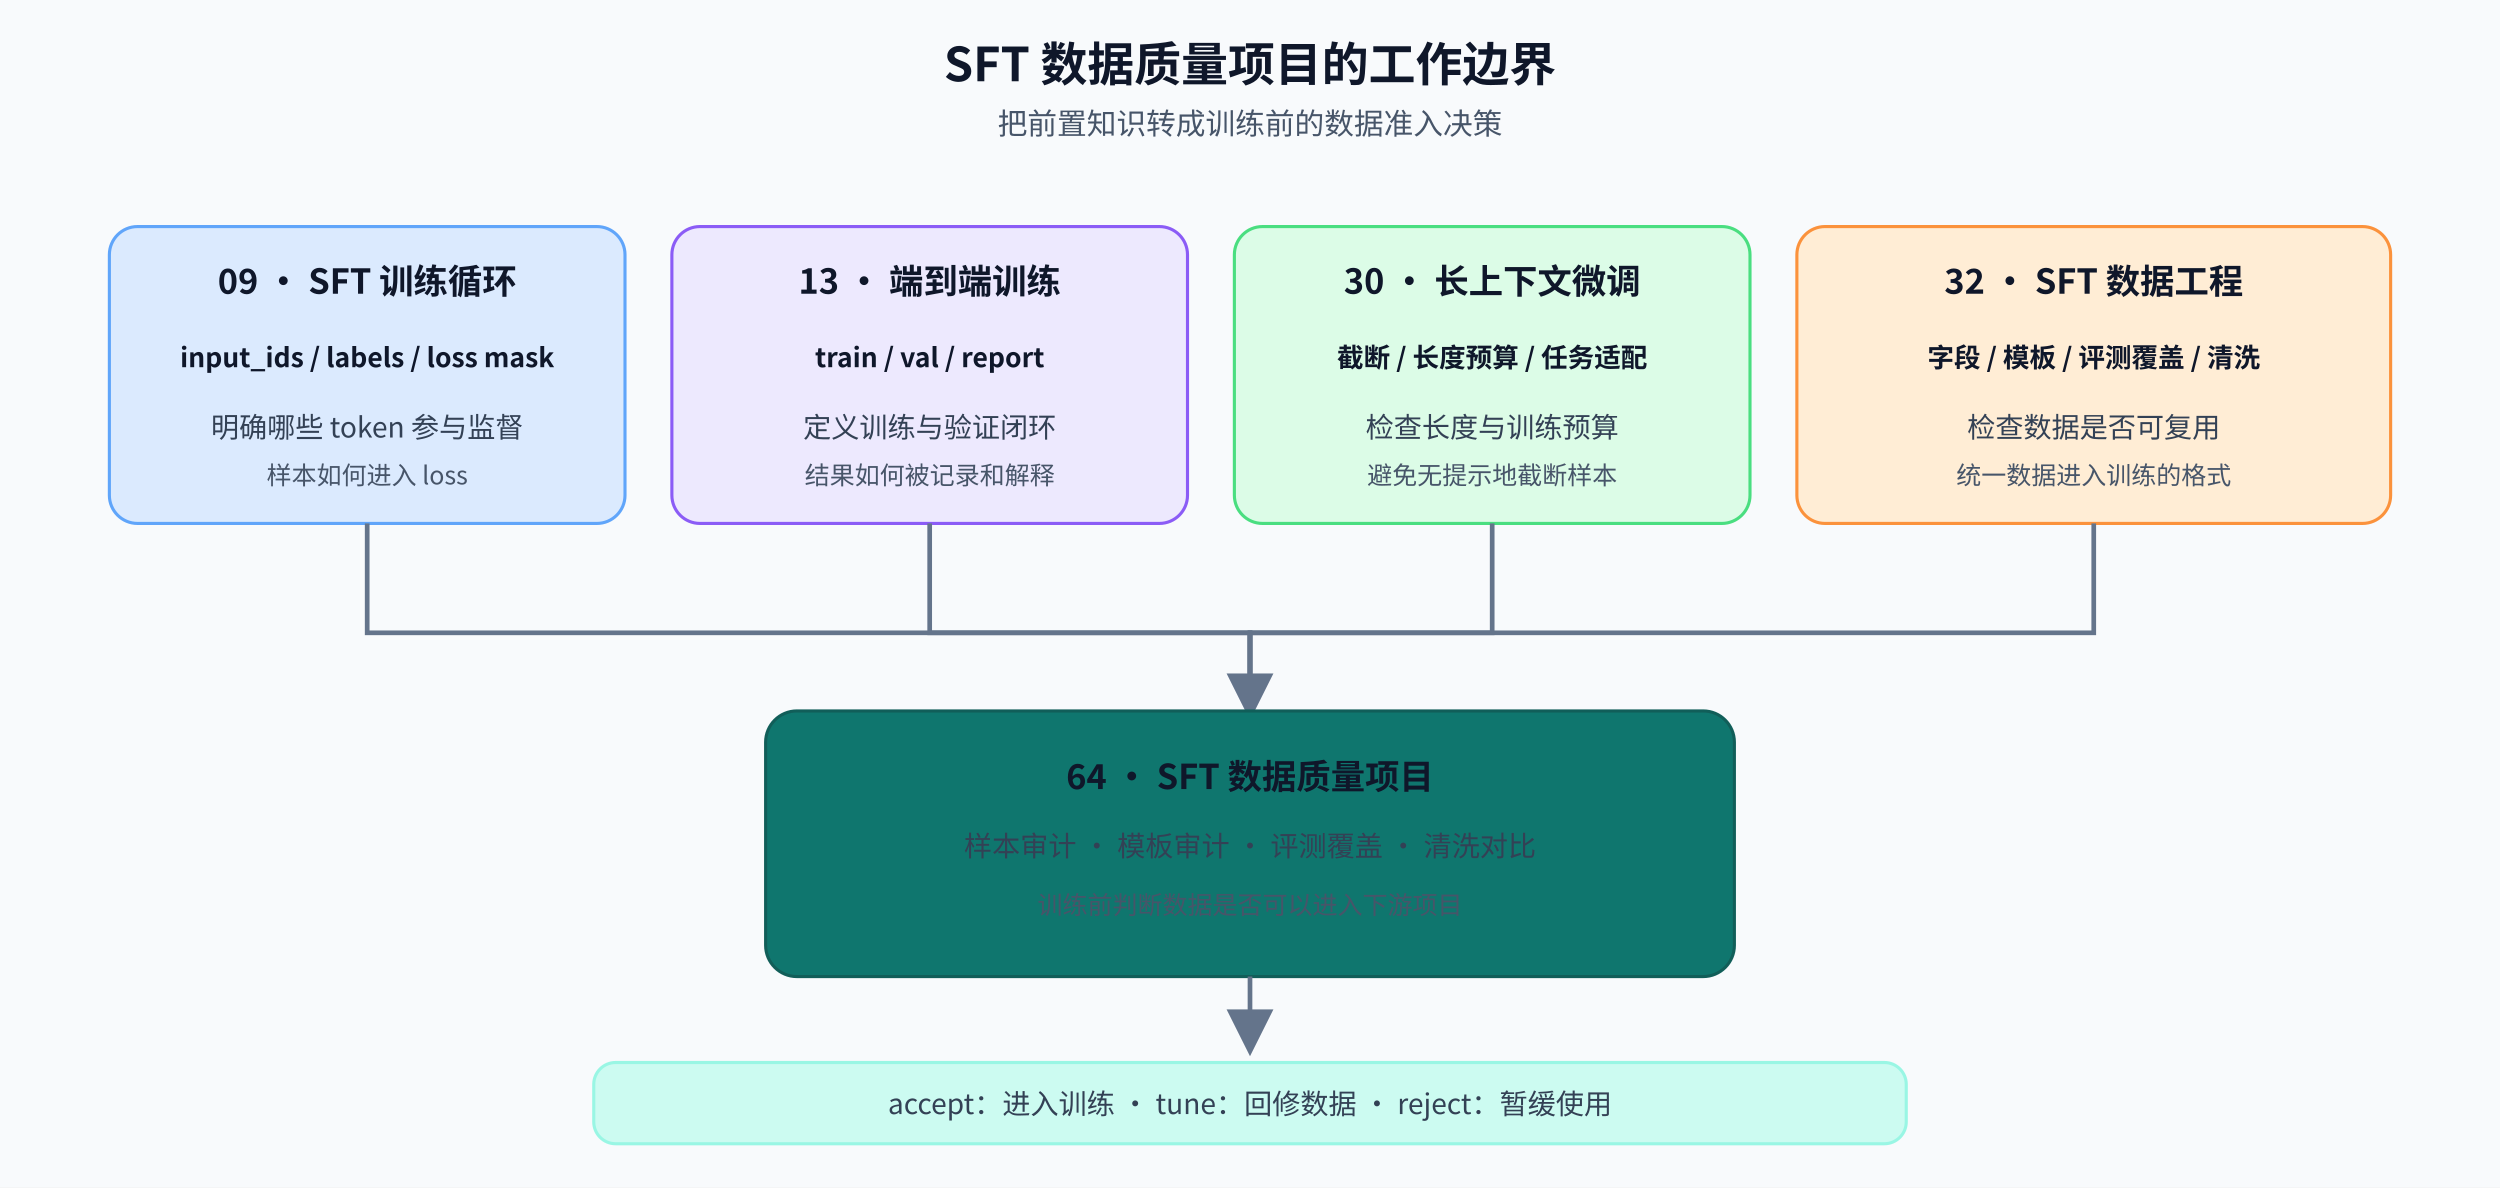
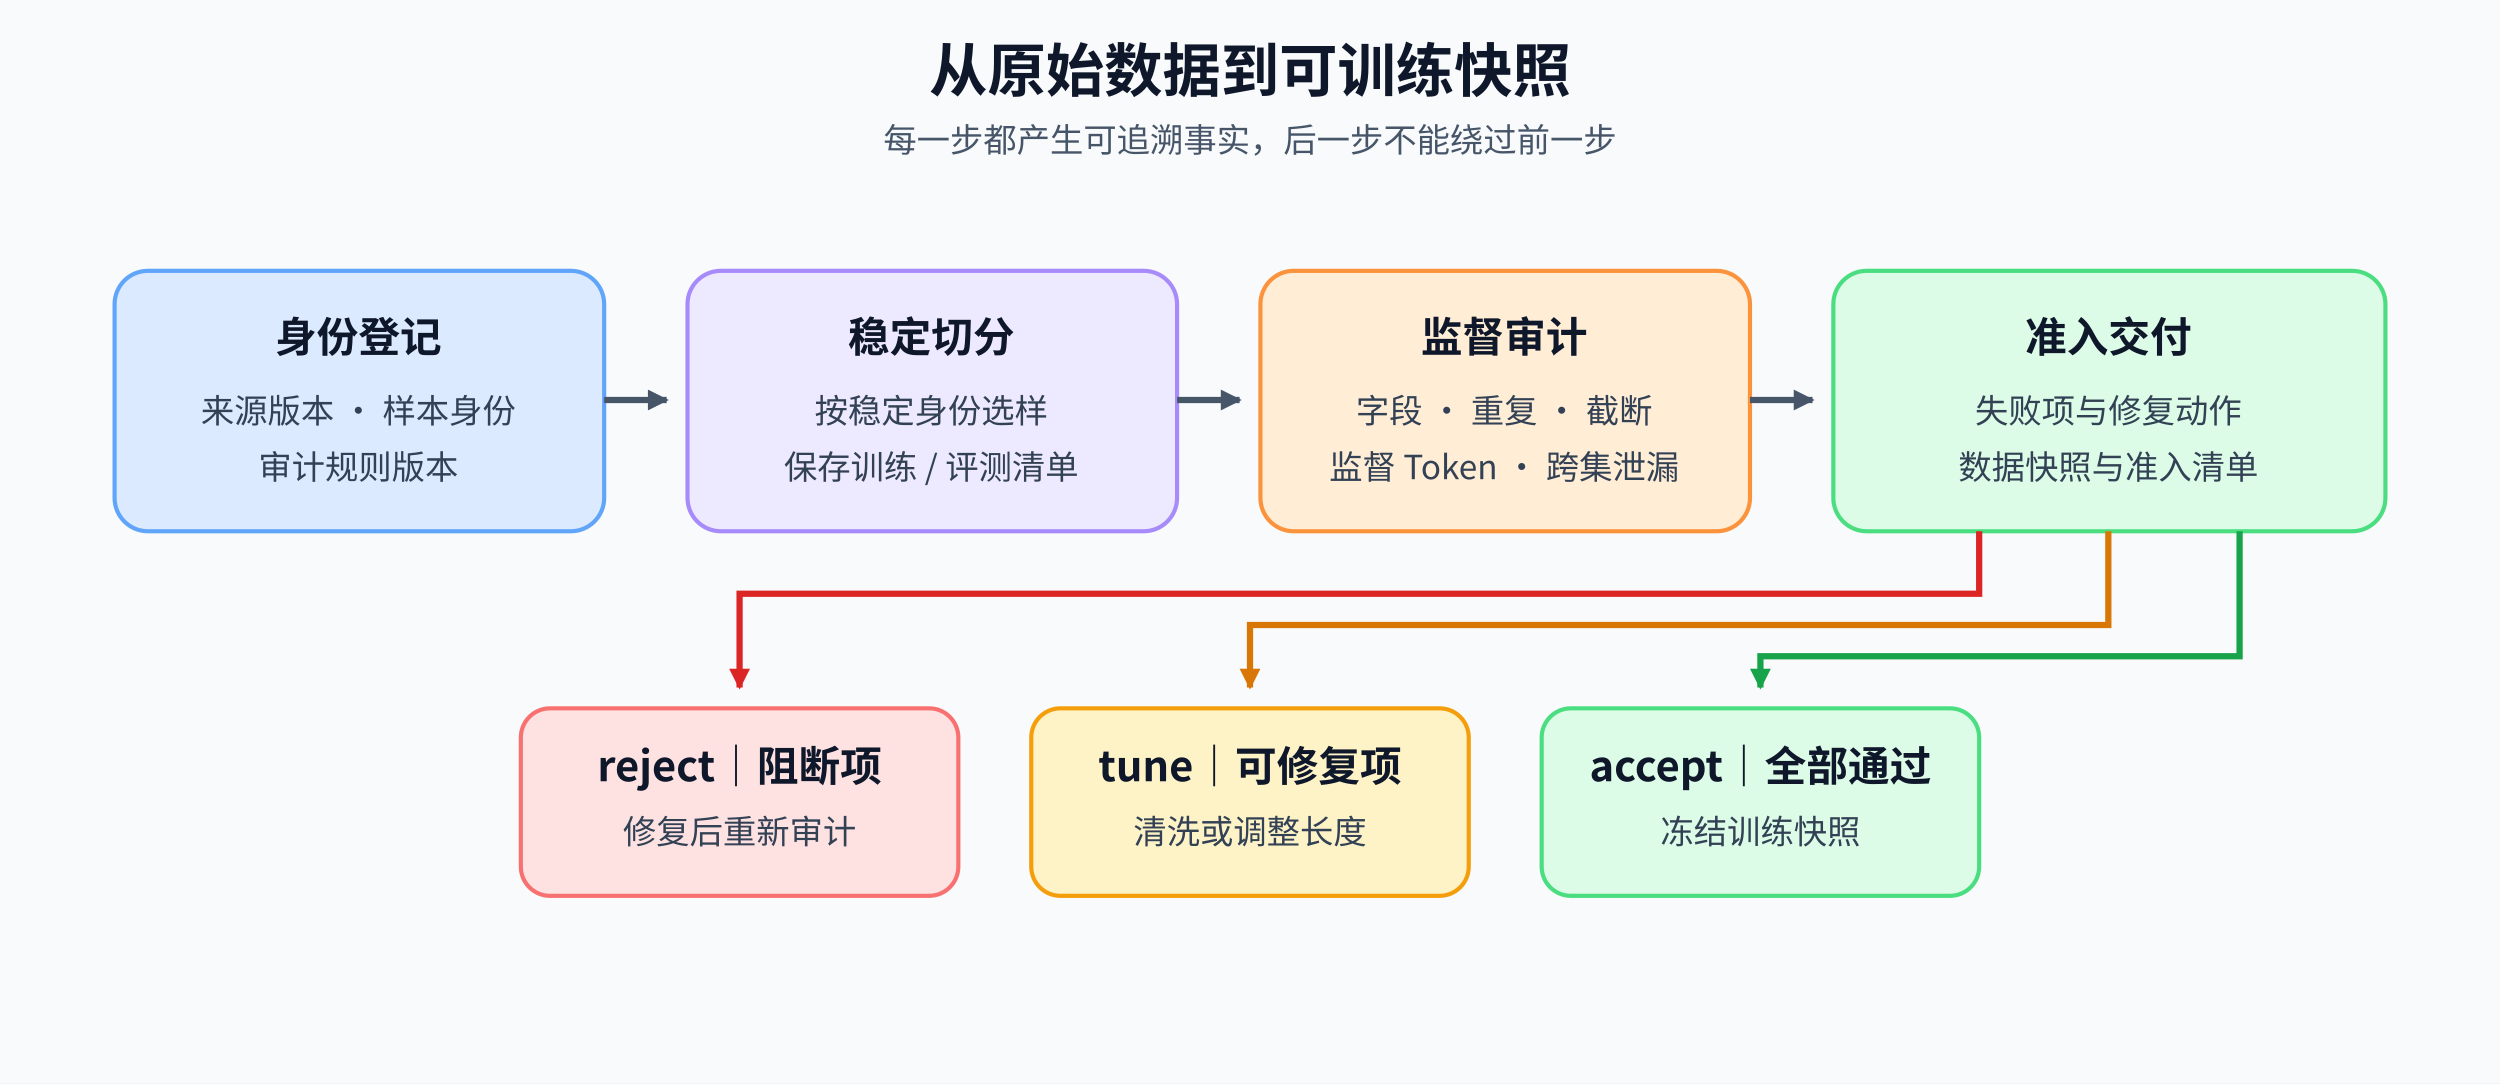
- <svg xmlns="http://www.w3.org/2000/svg" width="1600" height="760" viewBox="0 0 1600 760" role="img" aria-labelledby="title desc">
+ <svg xmlns="http://www.w3.org/2000/svg" width="1200" height="520" viewBox="0 0 1200 520" role="img" aria-labelledby="title desc">
  <defs>
-     <marker id="arrow" markerWidth="10" markerHeight="10" refX="8" refY="5" orient="auto">
-       <path d="M0,0 L10,5 L0,10 z" fill="#64748b" />
+     <marker id="neutral" markerUnits="userSpaceOnUse" markerWidth="10" markerHeight="10" refX="9" refY="5" orient="auto">
+       <path d="M0 0 L10 5 L0 10 Z" fill="#475569" />
+     </marker>
+     <marker id="green" markerUnits="userSpaceOnUse" markerWidth="10" markerHeight="10" refX="9" refY="5" orient="auto">
+       <path d="M0 0 L10 5 L0 10 Z" fill="#16a34a" />
+     </marker>
+     <marker id="red" markerUnits="userSpaceOnUse" markerWidth="10" markerHeight="10" refX="9" refY="5" orient="auto">
+       <path d="M0 0 L10 5 L0 10 Z" fill="#dc2626" />
+     </marker>
+     <marker id="amber" markerUnits="userSpaceOnUse" markerWidth="10" markerHeight="10" refX="9" refY="5" orient="auto">
+       <path d="M0 0 L10 5 L0 10 Z" fill="#d97706" />
    </marker>
    <style>
-       .title { font-family: Noto Sans CJK SC; font-size: 30px; font-weight: 700; fill: #0f172a; }
-       .subtitle { font-family: Noto Sans CJK SC; font-size: 19px; fill: #475569; }
-       .heading { font-family: Noto Sans CJK SC; font-size: 22px; font-weight: 700; fill: #0f172a; }
-       .text { font-family: Noto Sans CJK SC; font-size: 18px; fill: #334155; }
-       .small { font-family: Noto Sans CJK SC; font-size: 16px; fill: #475569; }
-       .code { font-family: Noto Sans CJK SC; font-size: 17px; font-weight: 700; fill: #0f172a; }
+       text{font-family:"Noto Sans CJK SC","Microsoft YaHei",sans-serif;fill:#0f172a}.title{font-size:28px;font-weight:700}.sub{font-size:16px;fill:#475569}.head{font-size:20px;font-weight:700}.body{font-size:16px;fill:#334155}.neutral,.green,.red,.amber{fill:none;stroke-width:3}.neutral{stroke:#475569;marker-end:url(#neutral)}.green{stroke:#16a34a;marker-end:url(#green)}.red{stroke:#dc2626;marker-end:url(#red)}.amber{stroke:#d97706;marker-end:url(#amber)}
    </style>
  </defs>
-   <rect width="1600" height="760" fill="#f8fafc" />
-   <text x="800" y="52" text-anchor="middle" class="title">SFT 数据质量项目的工作边界</text>
-   <text x="800" y="86" text-anchor="middle" class="subtitle">把前置知识转成训练前的数据准入决策</text>
-   <rect x="70" y="145" width="330" height="190" rx="18" fill="#dbeafe" stroke="#60a5fa" stroke-width="2" />
-   <text x="235" y="188" text-anchor="middle" class="heading">09 · SFT 训练循环</text>
-   <text x="235" y="235" text-anchor="middle" class="code">input_ids / labels / loss mask</text>
-   <text x="235" y="280" text-anchor="middle" class="text">明确哪些 token 参与监督</text>
-   <text x="235" y="310" text-anchor="middle" class="small">样本如何进入 loss</text>
-   <rect x="430" y="145" width="330" height="190" rx="18" fill="#ede9fe" stroke="#8b5cf6" stroke-width="2" />
-   <text x="595" y="188" text-anchor="middle" class="heading">13 · 端到端训练</text>
-   <text x="595" y="235" text-anchor="middle" class="code">train / val / report</text>
-   <text x="595" y="280" text-anchor="middle" class="text">定义训练与验证闭环</text>
-   <text x="595" y="310" text-anchor="middle" class="small">结果如何被记录和解释</text>
-   <rect x="790" y="145" width="330" height="190" rx="18" fill="#dcfce7" stroke="#4ade80" stroke-width="2" />
-   <text x="955" y="188" text-anchor="middle" class="heading">30 · 长上下文微调</text>
-   <text x="955" y="235" text-anchor="middle" class="code">截断 / 长度预算 / 任务适配</text>
-   <text x="955" y="280" text-anchor="middle" class="text">检查长度与训练预算</text>
-   <text x="955" y="310" text-anchor="middle" class="small">避免无提示地截断样本</text>
-   <rect x="1150" y="145" width="380" height="190" rx="18" fill="#ffedd5" stroke="#fb923c" stroke-width="2" />
-   <text x="1340" y="188" text-anchor="middle" class="heading">32 · SFT 数据工程</text>
-   <text x="1340" y="235" text-anchor="middle" class="code">字段 / 模板 / 评测覆盖 / 清洗</text>
-   <text x="1340" y="280" text-anchor="middle" class="text">检查数据是否可复用</text>
-   <text x="1340" y="310" text-anchor="middle" class="small">统一数据进入训练的格式</text>
-   <path d="M235 335 V405 H800 V455" stroke="#64748b" stroke-width="3" fill="none" marker-end="url(#arrow)" />
-   <path d="M595 335 V405 H800 V455" stroke="#64748b" stroke-width="3" fill="none" />
-   <path d="M955 335 V405 H800 V455" stroke="#64748b" stroke-width="3" fill="none" />
-   <path d="M1340 335 V405 H800 V455" stroke="#64748b" stroke-width="3" fill="none" />
-   <rect x="490" y="455" width="620" height="170" rx="20" fill="#0f766e" stroke="#115e59" stroke-width="2" />
-   <text x="800" y="505" text-anchor="middle" class="heading" fill="#ffffff">64 · SFT 数据质量项目</text>
-   <text x="800" y="548" text-anchor="middle" class="text" fill="#ecfeff">样本审计 · 模板审计 · 评测覆盖 · 清洗对比</text>
-   <text x="800" y="585" text-anchor="middle" class="small" fill="#ccfbf1">训练前判断数据是否可以进入下游项目</text>
-   <path d="M800 625 V670" stroke="#64748b" stroke-width="3" marker-end="url(#arrow)" />
-   <rect x="380" y="680" width="840" height="52" rx="14" fill="#ccfbf1" stroke="#99f6e4" stroke-width="2" />
-   <text x="800" y="713" text-anchor="middle" class="text">accept：进入训练  ·  tune：回修数据  ·  reject：暂缓使用</text>
+   <rect width="1200" height="520" fill="#f8fafc" />
+   <text x="600" y="44" text-anchor="middle" class="title">从原始数据到可训练快照</text>
+   <text x="600" y="73" text-anchor="middle" class="sub">每一步都产生可追溯事实，后一步不能绕过前一步</text>
+   <rect x="55" y="130" width="235" height="125" rx="16" fill="#dbeafe" stroke="#60a5fa" stroke-width="2" />
+   <text x="172" y="169" text-anchor="middle" class="head">身份登记</text>
+   <text x="172" y="203" text-anchor="middle" class="body">来源版本 · 样本身份</text>
+   <text x="172" y="230" text-anchor="middle" class="body">审计规则版本</text>
+   <rect x="330" y="130" width="235" height="125" rx="16" fill="#ede9fe" stroke="#a78bfa" stroke-width="2" />
+   <text x="447" y="169" text-anchor="middle" class="head">稳定切分</text>
+   <text x="447" y="203" text-anchor="middle" class="body">按稳定身份选样</text>
+   <text x="447" y="230" text-anchor="middle" class="body">保存训练 / 评测清单</text>
+   <rect x="605" y="130" width="235" height="125" rx="16" fill="#ffedd5" stroke="#fb923c" stroke-width="2" />
+   <text x="722" y="169" text-anchor="middle" class="head">监督审计</text>
+   <text x="722" y="203" text-anchor="middle" class="body">字段 · 重复 · 截断</text>
+   <text x="722" y="230" text-anchor="middle" class="body">监督 Token · 跨集泄漏</text>
+   <rect x="880" y="130" width="265" height="125" rx="16" fill="#dcfce7" stroke="#4ade80" stroke-width="2" />
+   <text x="1012" y="169" text-anchor="middle" class="head">准入交付</text>
+   <text x="1012" y="203" text-anchor="middle" class="body">失败项与修复动作</text>
+   <text x="1012" y="230" text-anchor="middle" class="body">数据快照与准入清单</text>
+   <path class="neutral" d="M290 192 H320" />
+   <path class="neutral" d="M565 192 H595" />
+   <path class="neutral" d="M840 192 H870" />
+   <rect x="250" y="340" width="210" height="90" rx="14" fill="#fee2e2" stroke="#f87171" stroke-width="2" />
+   <text x="355" y="375" text-anchor="middle" class="head">reject｜阻断项</text>
+   <text x="355" y="405" text-anchor="middle" class="body">修复后重新审计</text>
+   <rect x="495" y="340" width="210" height="90" rx="14" fill="#fef3c7" stroke="#f59e0b" stroke-width="2" />
+   <text x="600" y="375" text-anchor="middle" class="head">tune｜可修复项</text>
+   <text x="600" y="405" text-anchor="middle" class="body">清洗或调整长度</text>
+   <rect x="740" y="340" width="210" height="90" rx="14" fill="#dcfce7" stroke="#4ade80" stroke-width="2" />
+   <text x="845" y="375" text-anchor="middle" class="head">accept｜全部通过</text>
+   <text x="845" y="405" text-anchor="middle" class="body">冻结训练快照</text>
+   <path class="red" d="M950 255 V285 H355 V330" />
+   <path class="amber" d="M1012 255 V300 H600 V330" />
+   <path class="green" d="M1075 255 V315 H845 V330" />
</svg>
